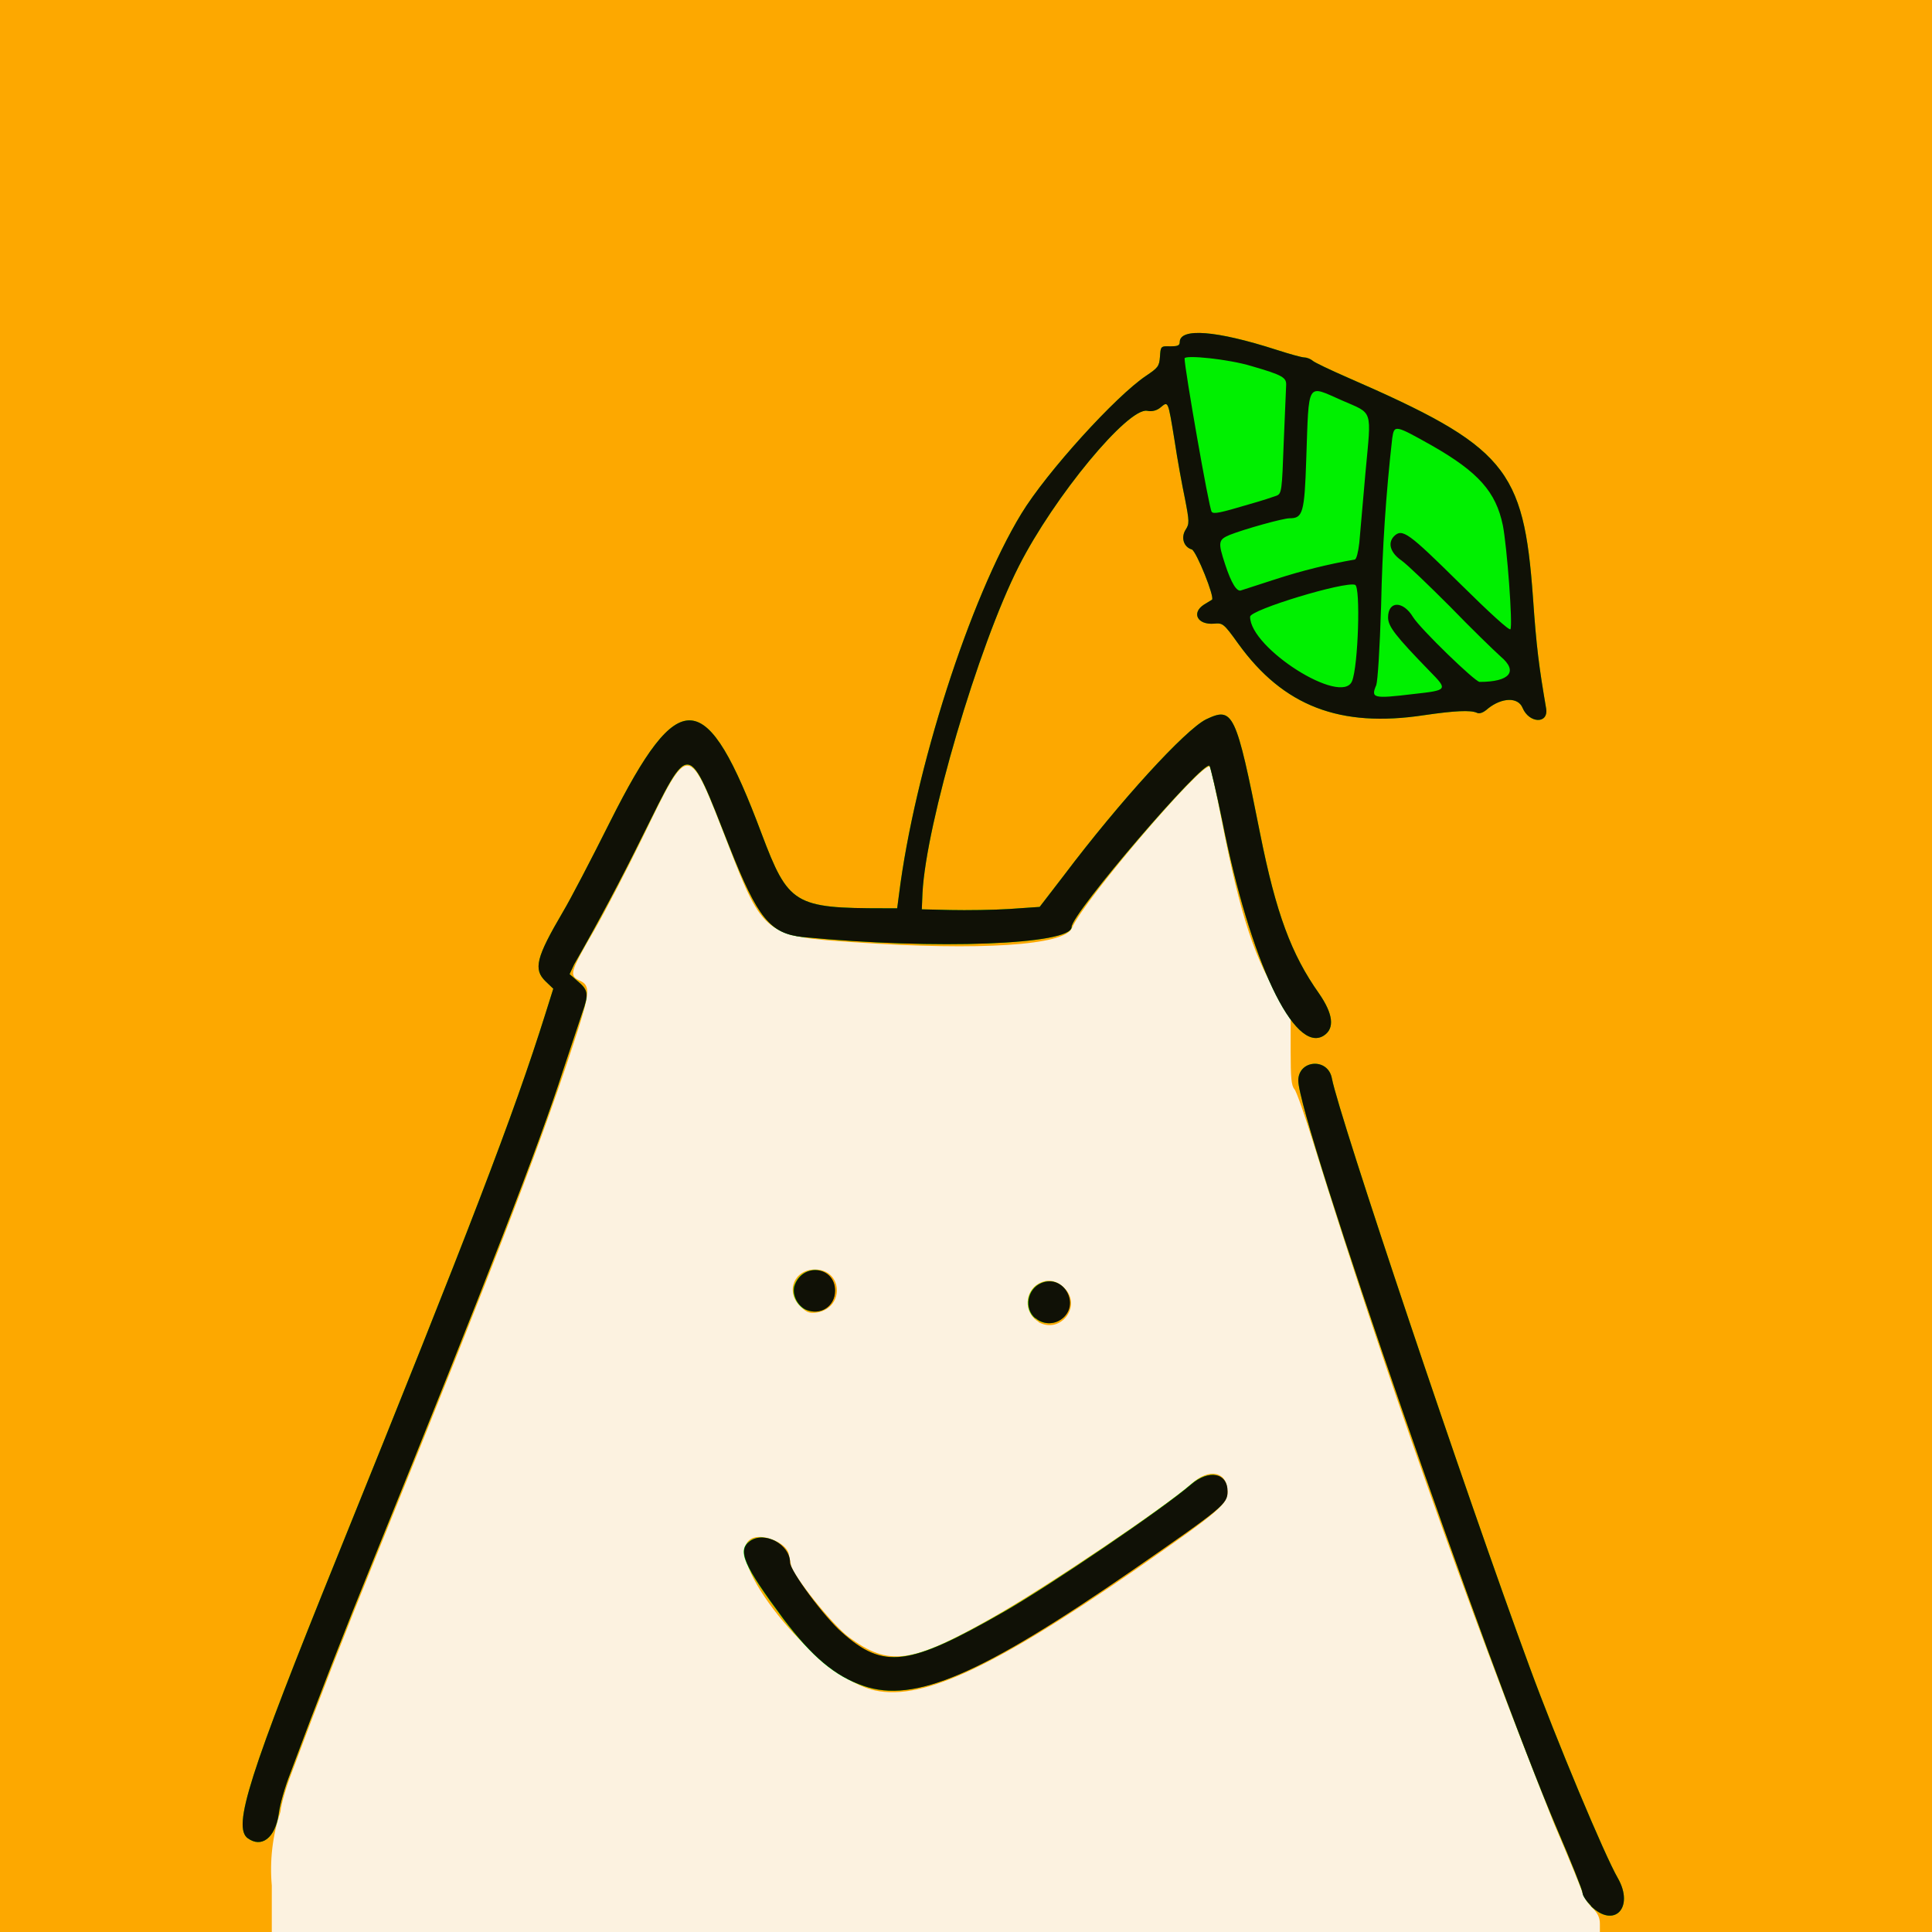
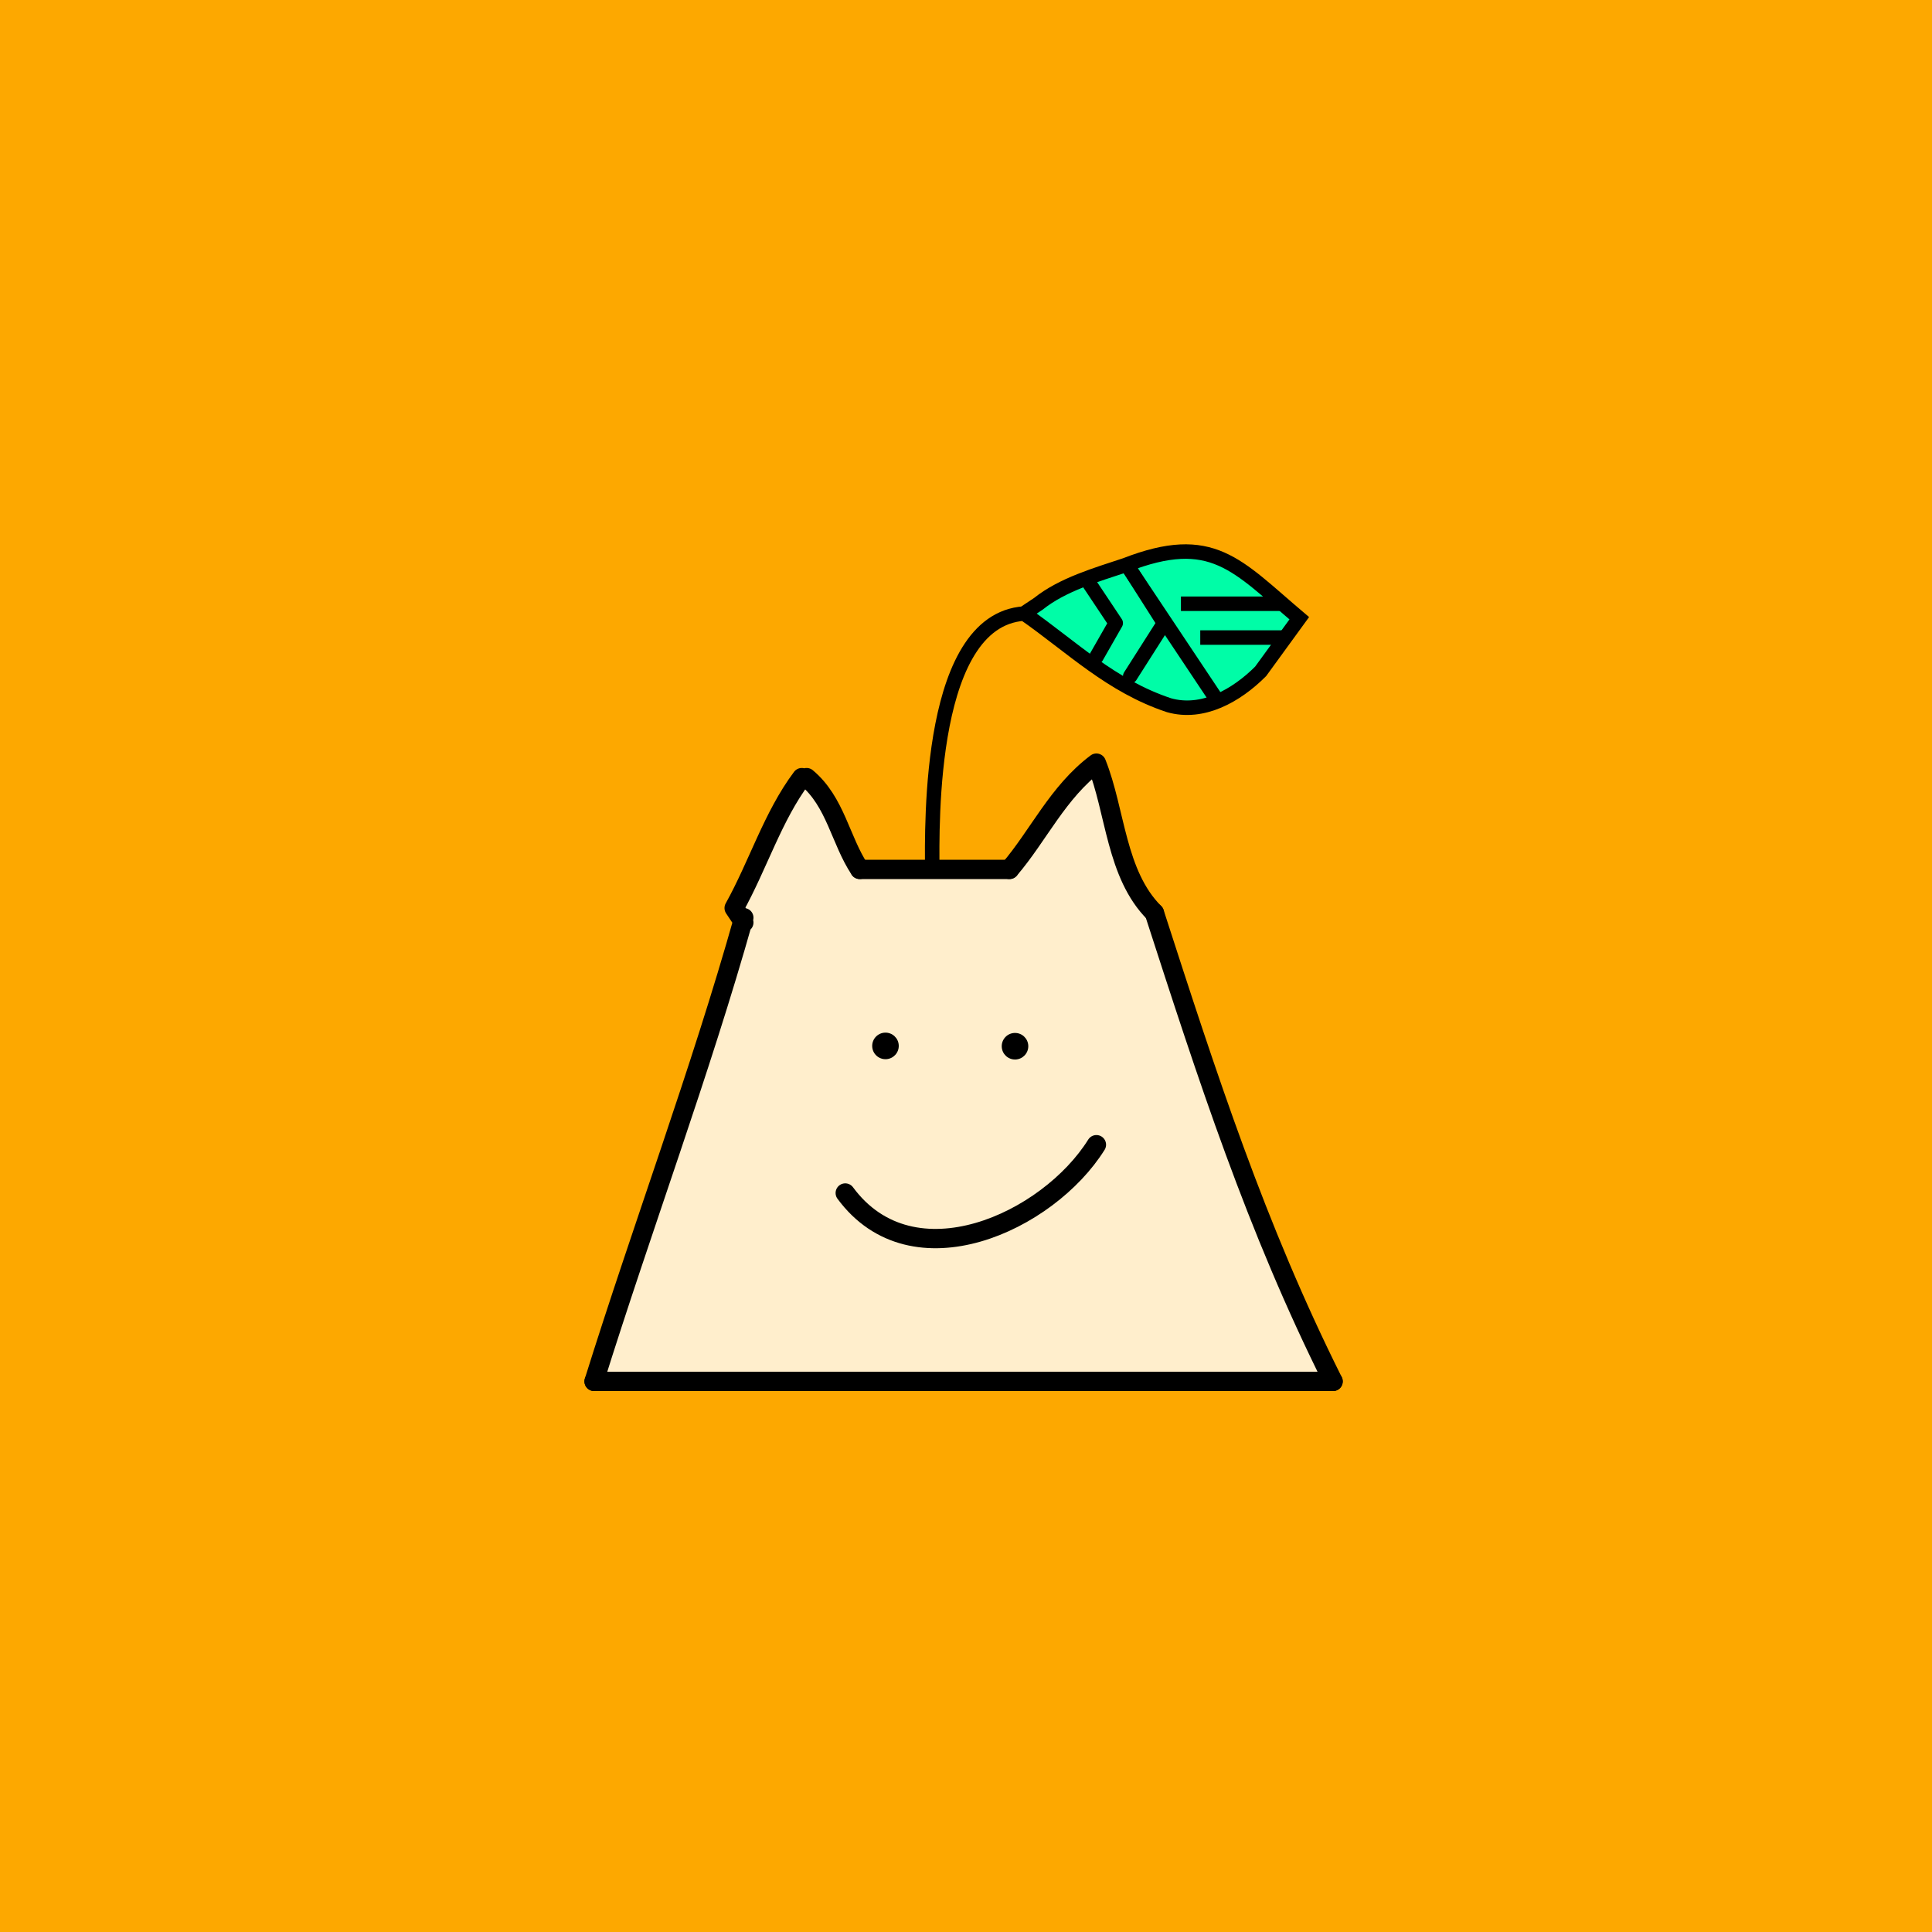
- <svg xmlns="http://www.w3.org/2000/svg" width="210.65" height="210.65" viewBox="0 0 55.73 55.73">
-   <path fill="#fcf2e0" d="M0 27.87V0H55.73V55.73H0z" />
-   <path fill="#fda800" d="M0 27.87V0H55.73V55.73h-9.58v-.24c0-.17-.06-.3-.21-.45a1.2 1.2 0 01-.29-.43c-.03-.12-.4-1.02-.82-2a271.72 271.72 0 01-6.95-19.66c-.24-.77-.48-1.46-.54-1.53-.09-.1-.11-.33-.11-1.1v-1l-.24-.38c-.8-1.26-1.2-2.47-1.76-5.33-.15-.77-.3-1.43-.33-1.49-.15-.23-3.65 3.86-3.98 4.65-.2.5-2.63.66-6.28.41-2.56-.17-2.63-.22-3.63-2.8-1.18-3.03-1.11-3.02-2.48-.21-.44.9-1.06 2.09-1.38 2.65-.72 1.24-.74 1.32-.42 1.47.29.13.28.35-.04 1.36-.97 3.03-2.23 6.33-5.88 15.34a222.52 222.52 0 00-2.42 6.21c-.14.36-.28.84-.3 1.06a5.25 5.25 0 00-.25 2.13v1.34H0zm25.12 20.86c-1.66-.46-4.32-3.8-3.47-4.33.3-.2 1.03.09 1.1.42l.07.34c.07.31 1.2 1.72 1.66 2.06 1.17.86 1.8.77 4.15-.56 1.6-.91 4.95-3.17 5.74-3.86.52-.47 1.04-.35 1.04.24 0 .35-.26.57-2.6 2.2-4.26 2.94-6.32 3.88-7.7 3.49zm4.84-10.6a.64.64 0 01-.08-1.05c.27-.2.57-.18.82.07.52.52-.1 1.34-.74.99zm-6.88-.45c-.43-.43-.17-1.06.43-1.06.8 0 .86 1.1.06 1.24-.23.03-.3 0-.49-.18z" />
-   <path fill="#00f000" d="M45.9 54.98c-.14-.14-.25-.3-.25-.38 0-.07-.33-.9-.73-1.83-2.02-4.73-7.47-20.49-7.47-21.6 0-.6.86-.67.97-.06.2 1.06 3.85 11.95 5.7 16.97.77 2.1 2.17 5.45 2.55 6.1.48.85-.11 1.46-.78.8zM7.15 53.03c-.45-.33.02-1.8 2.6-8.18 3.8-9.4 5.06-12.67 5.99-15.63l.22-.7-.22-.21c-.36-.35-.28-.68.5-2.01.21-.35.82-1.52 1.36-2.6 2-3.98 2.77-3.92 4.37.35.77 2.04.94 2.15 3.54 2.15h.37l.05-.38c.45-3.6 2.05-8.57 3.53-11 .73-1.2 2.73-3.4 3.6-3.98.34-.23.38-.27.4-.55.02-.3.02-.31.3-.3.2 0 .27-.02.27-.12 0-.42 1.05-.34 2.79.22.37.12.73.22.8.22.07 0 .18.04.25.1.06.05.5.26.98.47 4.59 2 5.1 2.62 5.37 6.36.1 1.44.17 1.97.38 3.2.07.45-.49.43-.68-.02-.13-.32-.6-.3-1 .02-.13.12-.25.16-.32.12-.18-.08-.63-.06-1.52.07-2.43.37-4.06-.26-5.36-2.06-.43-.6-.45-.6-.7-.58-.48.04-.66-.31-.29-.55l.23-.14c.09-.06-.45-1.4-.58-1.45-.24-.07-.32-.35-.18-.57.11-.17.11-.23-.02-.9-.08-.38-.22-1.14-.3-1.68-.19-1.16-.18-1.13-.4-.95a.45.45 0 01-.39.1c-.55-.1-2.68 2.47-3.7 4.48-1.17 2.3-2.68 7.44-2.78 9.43l-.02.47.83.02c.46.01 1.23 0 1.7-.03l.87-.06.7-.91c1.63-2.16 3.5-4.2 4.1-4.5.78-.37.86-.22 1.56 3.3.46 2.3.9 3.48 1.7 4.61.4.58.46 1 .14 1.21-.85.56-2.13-2.15-2.93-6.18-.17-.83-.34-1.55-.37-1.6-.18-.17-3.98 4.26-3.98 4.65 0 .51-3.92.66-7.75.29-.94-.1-1.3-.53-2.12-2.61-1.22-3.1-1.12-3.1-2.5-.32a66.43 66.43 0 01-1.98 3.72l-.13.28.23.2c.31.26.33.37.13.93l-.55 1.65c-.67 2.09-2.21 6.07-5.44 14.04a222.55 222.55 0 00-2.43 6.24c-.15.38-.3.9-.33 1.16-.1.7-.5 1-.9.7zm17.75-4.4c-.82-.28-1.48-.84-2.3-1.92-1.16-1.56-1.35-1.99-.97-2.26.42-.29 1.15.1 1.15.62 0 .24.99 1.58 1.5 2.02 1.2 1.07 1.92.98 4.66-.59 1.38-.79 4.6-2.98 5.41-3.68.51-.44 1.05-.34 1.05.2 0 .36-.12.46-2.75 2.28-4.36 3.01-6.28 3.84-7.75 3.33zm4.96-10.6c-.34-.28-.24-.85.17-1.02.65-.27 1.15.64.57 1.05a.6.6 0 01-.74-.04zm-6.62-.25c-.26-.12-.42-.47-.32-.72.25-.65 1.16-.52 1.16.17 0 .45-.42.73-.84.55z" />
-   <path fill="#101106" d="M45.9 54.98c-.14-.14-.25-.3-.25-.38 0-.07-.33-.9-.73-1.83-2.02-4.73-7.47-20.49-7.47-21.6 0-.6.86-.67.97-.06.2 1.06 3.85 11.95 5.7 16.97.77 2.1 2.17 5.45 2.55 6.1.48.85-.11 1.46-.78.8zM7.15 53.03c-.45-.33.02-1.8 2.6-8.18 3.8-9.4 5.06-12.67 5.99-15.63l.22-.7-.22-.21c-.36-.35-.28-.68.5-2.01.21-.35.82-1.52 1.36-2.6 2-3.98 2.77-3.92 4.37.35.77 2.04.94 2.15 3.54 2.15h.37l.05-.38c.45-3.6 2.05-8.57 3.53-11 .73-1.2 2.73-3.4 3.6-3.98.34-.23.38-.27.4-.55.02-.3.02-.31.3-.3.2 0 .27-.02.27-.12 0-.42 1.05-.34 2.79.22.37.12.73.22.8.22.07 0 .18.04.25.1.06.05.5.26.98.47 4.59 2 5.1 2.62 5.37 6.36.1 1.44.17 1.97.38 3.2.07.45-.49.43-.68-.02-.13-.32-.6-.3-1 .02-.13.12-.25.16-.32.12-.18-.08-.63-.06-1.52.07-2.43.37-4.06-.26-5.36-2.06-.43-.6-.45-.6-.7-.58-.48.04-.66-.31-.29-.55l.23-.14c.09-.06-.45-1.4-.58-1.45-.24-.07-.32-.35-.18-.57.11-.17.11-.23-.02-.9-.08-.38-.22-1.14-.3-1.68-.19-1.16-.18-1.13-.4-.95a.45.45 0 01-.39.1c-.55-.1-2.68 2.47-3.7 4.48-1.17 2.3-2.68 7.44-2.78 9.43l-.02.47.83.02c.46.01 1.23 0 1.7-.03l.87-.06.7-.91c1.63-2.16 3.5-4.2 4.1-4.5.78-.37.86-.22 1.56 3.3.46 2.3.9 3.48 1.7 4.61.4.58.46 1 .14 1.21-.85.56-2.13-2.15-2.93-6.18-.17-.83-.34-1.55-.37-1.6-.18-.17-3.98 4.26-3.98 4.65 0 .51-3.92.66-7.75.29-.94-.1-1.3-.53-2.12-2.61-1.22-3.1-1.12-3.1-2.5-.32a66.43 66.43 0 01-1.98 3.72l-.13.28.23.2c.31.26.33.37.13.93l-.55 1.65c-.67 2.09-2.21 6.07-5.44 14.04a222.55 222.55 0 00-2.43 6.24c-.15.38-.3.9-.33 1.16-.1.7-.5 1-.9.7zm33.62-33.01c1-.11 1-.12.47-.66-.99-1.02-1.2-1.29-1.2-1.55 0-.48.43-.49.72-.01.21.34 1.79 1.87 1.92 1.87.87 0 1.12-.3.61-.73-.2-.18-.86-.82-1.46-1.44-.6-.6-1.22-1.2-1.4-1.33-.32-.22-.41-.5-.22-.7.24-.24.42-.1 1.88 1.34.88.87 1.45 1.39 1.48 1.34.07-.12-.1-2.4-.22-3-.2-.96-.7-1.53-2.05-2.3-1.07-.6-1.08-.6-1.14-.21a51.93 51.93 0 00-.32 4.81c-.04 1.3-.1 2.19-.14 2.31-.16.38-.1.4 1.07.26zM39 19.65c.18-.43.25-2.72.09-2.78-.29-.11-3.03.72-3.03.92 0 .91 2.64 2.58 2.94 1.86zm-2.18-2.95a16.55 16.55 0 012.26-.56c.05-.01.1-.22.13-.48l.18-2.05c.17-1.84.23-1.66-.68-2.06-1.03-.45-.95-.59-1.03 1.69-.05 1.56-.1 1.71-.48 1.71-.19 0-1.3.31-1.73.48-.33.14-.34.21-.13.85.18.55.34.8.46.75l1.02-.33zm-.8-2.15c.36-.1.72-.22.8-.25.15-.06.16-.13.21-1.54l.07-1.65c.01-.22-.1-.29-1-.55-.65-.2-1.93-.33-1.93-.22 0 .29.7 4.3.78 4.42.05.08.26.03 1.07-.21zM24.91 48.63c-.82-.28-1.48-.84-2.3-1.92-1.16-1.56-1.35-1.99-.97-2.26.42-.29 1.15.1 1.15.62 0 .24.99 1.58 1.5 2.02 1.2 1.07 1.92.98 4.66-.59 1.38-.79 4.6-2.98 5.41-3.68.51-.44 1.05-.34 1.05.2 0 .36-.12.46-2.75 2.28-4.36 3.01-6.28 3.84-7.75 3.33zm4.96-10.6c-.34-.28-.24-.85.17-1.02.65-.27 1.15.64.57 1.05a.6.6 0 01-.74-.04zm-6.62-.25c-.26-.12-.42-.47-.32-.72.25-.65 1.16-.52 1.16.17 0 .45-.42.73-.84.55z" />
+ <svg xmlns="http://www.w3.org/2000/svg" viewBox="0 0 400 400">
+   <defs />
+   <path fill="#fda800" stroke="#fda800" stroke-width=".3" d="M0 0h400v400H0z" />
+   <g style="mix-blend-mode:normal" transform="translate(-58 -58)">
+     <path fill="#00fda7" d="M302 204l-16-7-15-12c-1-1 5-5 10-7l16-5c7-1 13 0 18 3l12 10-1 2-3 4c-4 5-7 8-11 10-3 2-7 3-10 2z" />
+     <path fill="#fec" d="M182 339a1785 1785 0 0130-91l-1-1-1-1 3-6c4-10 7-14 10-19l1-2 1 1c2 1 3 4 6 9l4 8 1 1h31l3-4a172 172 0 0114-18l4 11c3 11 4 14 7 18l5 13a556 556 0 0033 85H181z" />
+     <path fill="none" stroke="#000" stroke-linecap="square" stroke-width="3" d="M304 183h18" />
+     <path fill="none" stroke="#000" stroke-linecap="round" stroke-linejoin="round" stroke-width="4" d="M285 216c4 10 4 23 12 31M267 238c6-7 10-16 18-22M225 219c6 5 7 13 11 19M210 246c5-9 8-19 14-27M212 249l-2-3M181 344c10-32 22-64 31-96" />
+     <path fill="none" stroke="#000" stroke-linecap="round" stroke-width="4" d="M297 247c11 34 21 65 37 97M233 305c14 19 42 6 52-10" />
+     <circle cx="231.6" cy="282.8" r="2.6" stroke="#000" stroke-linecap="round" stroke-width=".3" transform="rotate(-2)" />
+     <circle cx="258.4" cy="283.8" r="2.6" stroke="#000" stroke-linecap="round" stroke-width=".3" transform="rotate(-2)" />
+     <path fill="none" stroke="#000" stroke-linecap="round" stroke-width="3" d="M251 238c0-9-1-53 20-53M270 185c10 7 18 15 30 19 7 2 14-2 19-7l8-11c-13-11-18-18-36-11-6 2-13 4-18 8l-3 2z" />
+     <path fill="none" stroke="#000" stroke-linecap="round" stroke-linejoin="round" stroke-width="3" d="M285 194l4-7-6-9" />
+     <path fill="none" stroke="#000" stroke-linecap="round" stroke-width="3" d="M292 176l7 11-7 11" />
+     <path fill="none" stroke="#000" stroke-linecap="square" stroke-width="3" d="M308 190h14" />
+     <path fill="none" stroke="#000" stroke-linecap="round" stroke-width="3" d="M292 176l18 27" />
+     <path fill="none" stroke="#000" stroke-linecap="round" stroke-width="4" d="M236 238h31M181 344h153" />
+   </g>
</svg>
